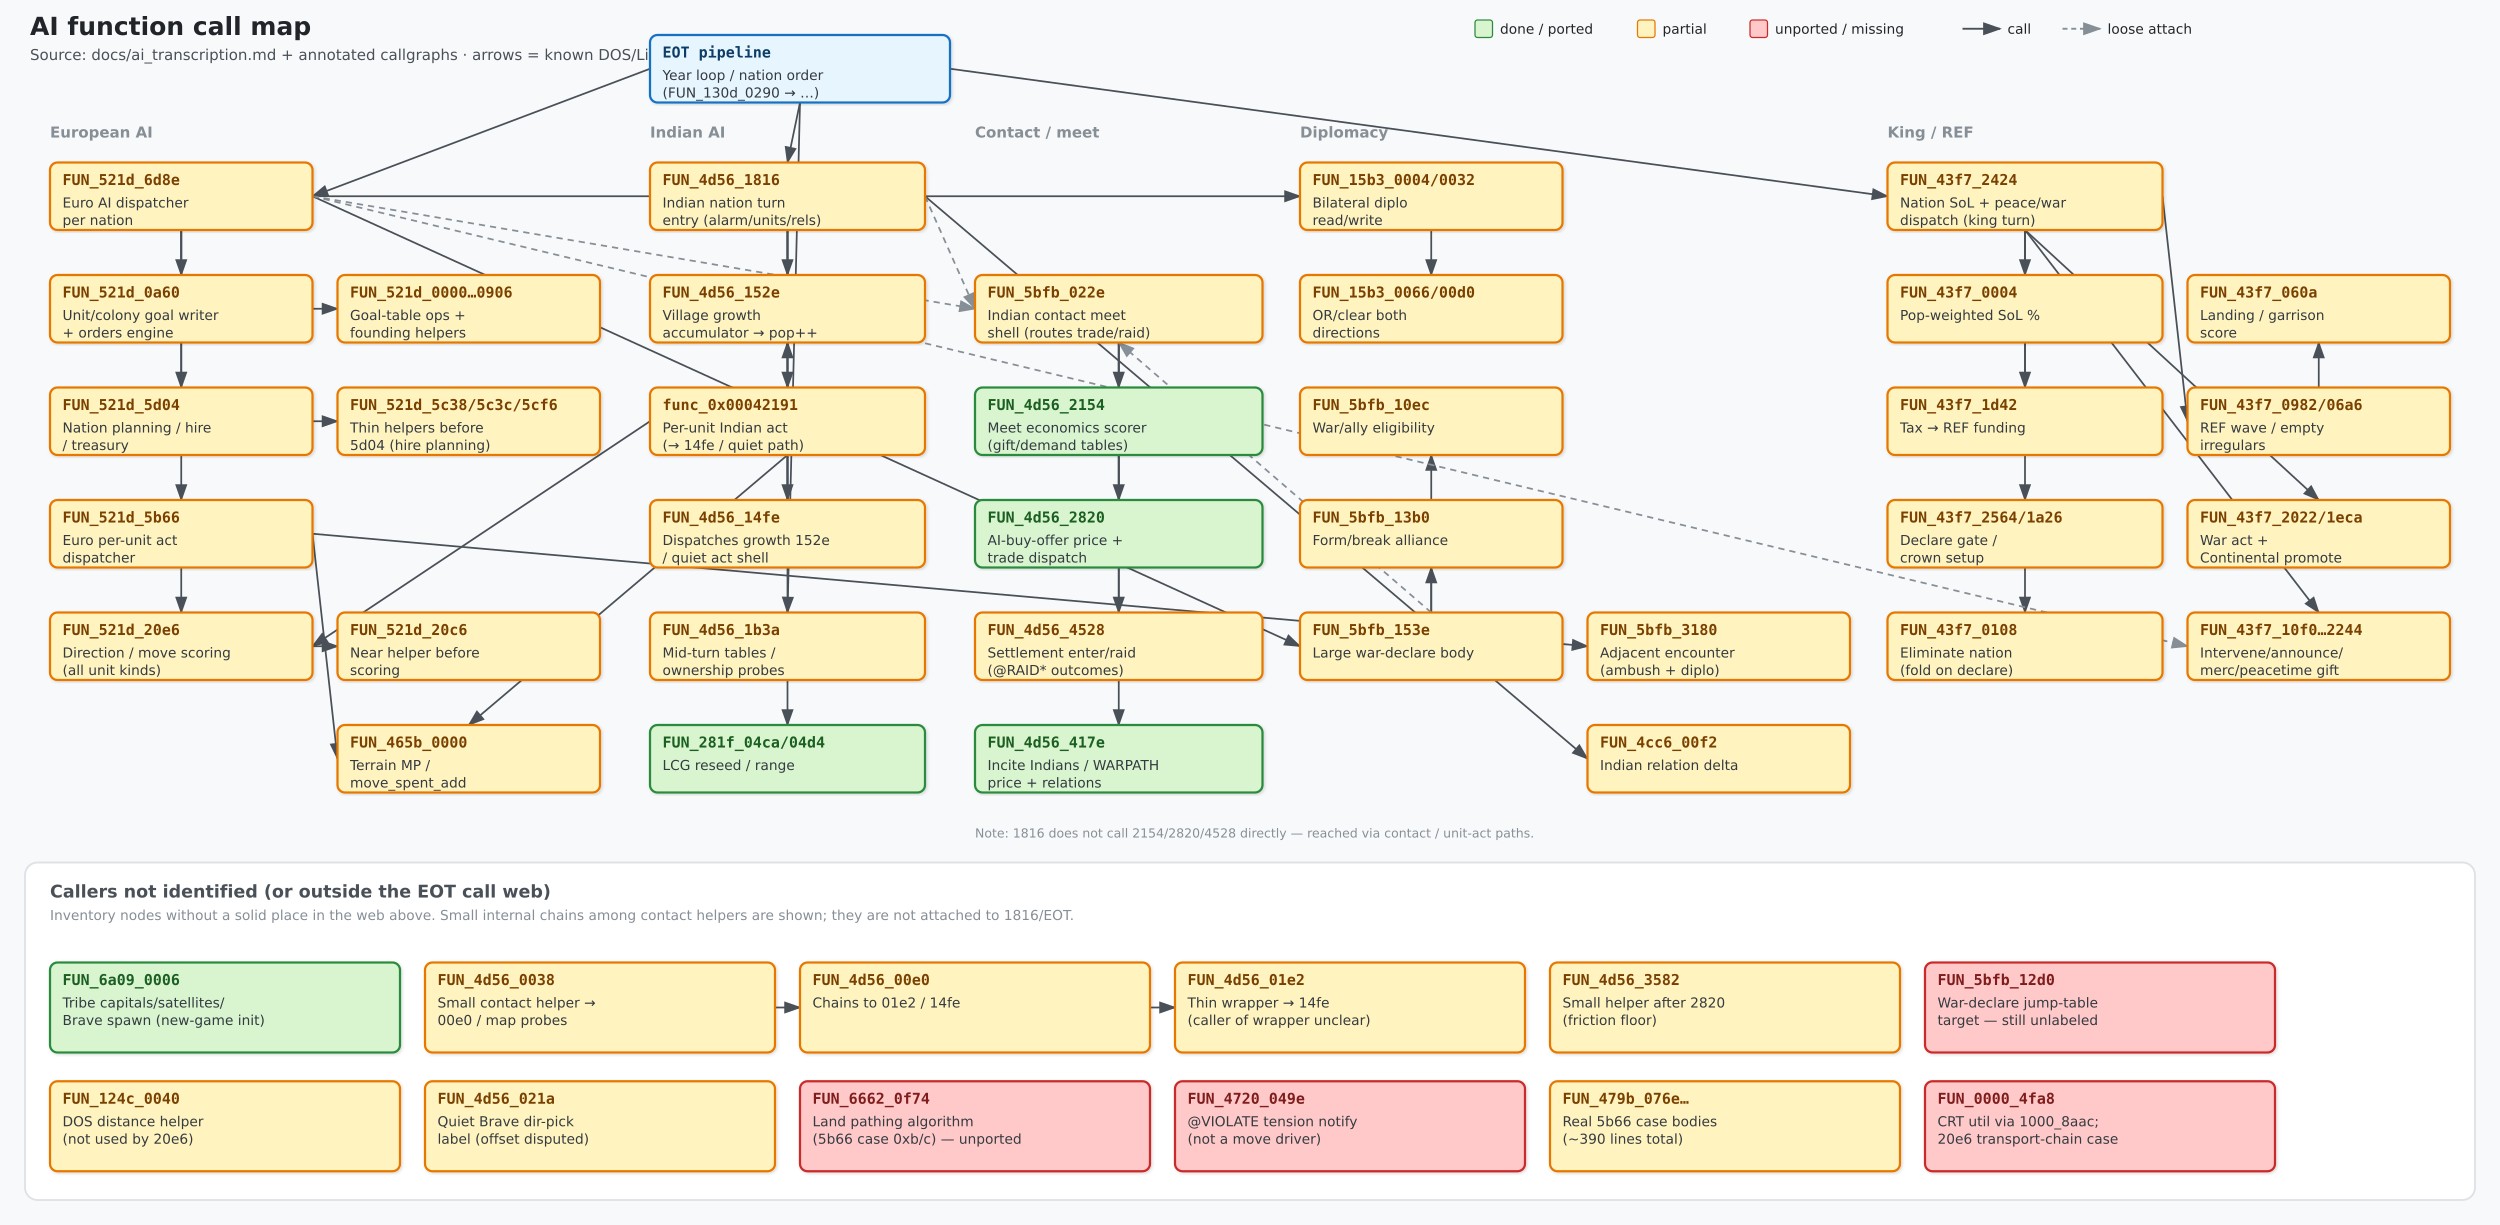
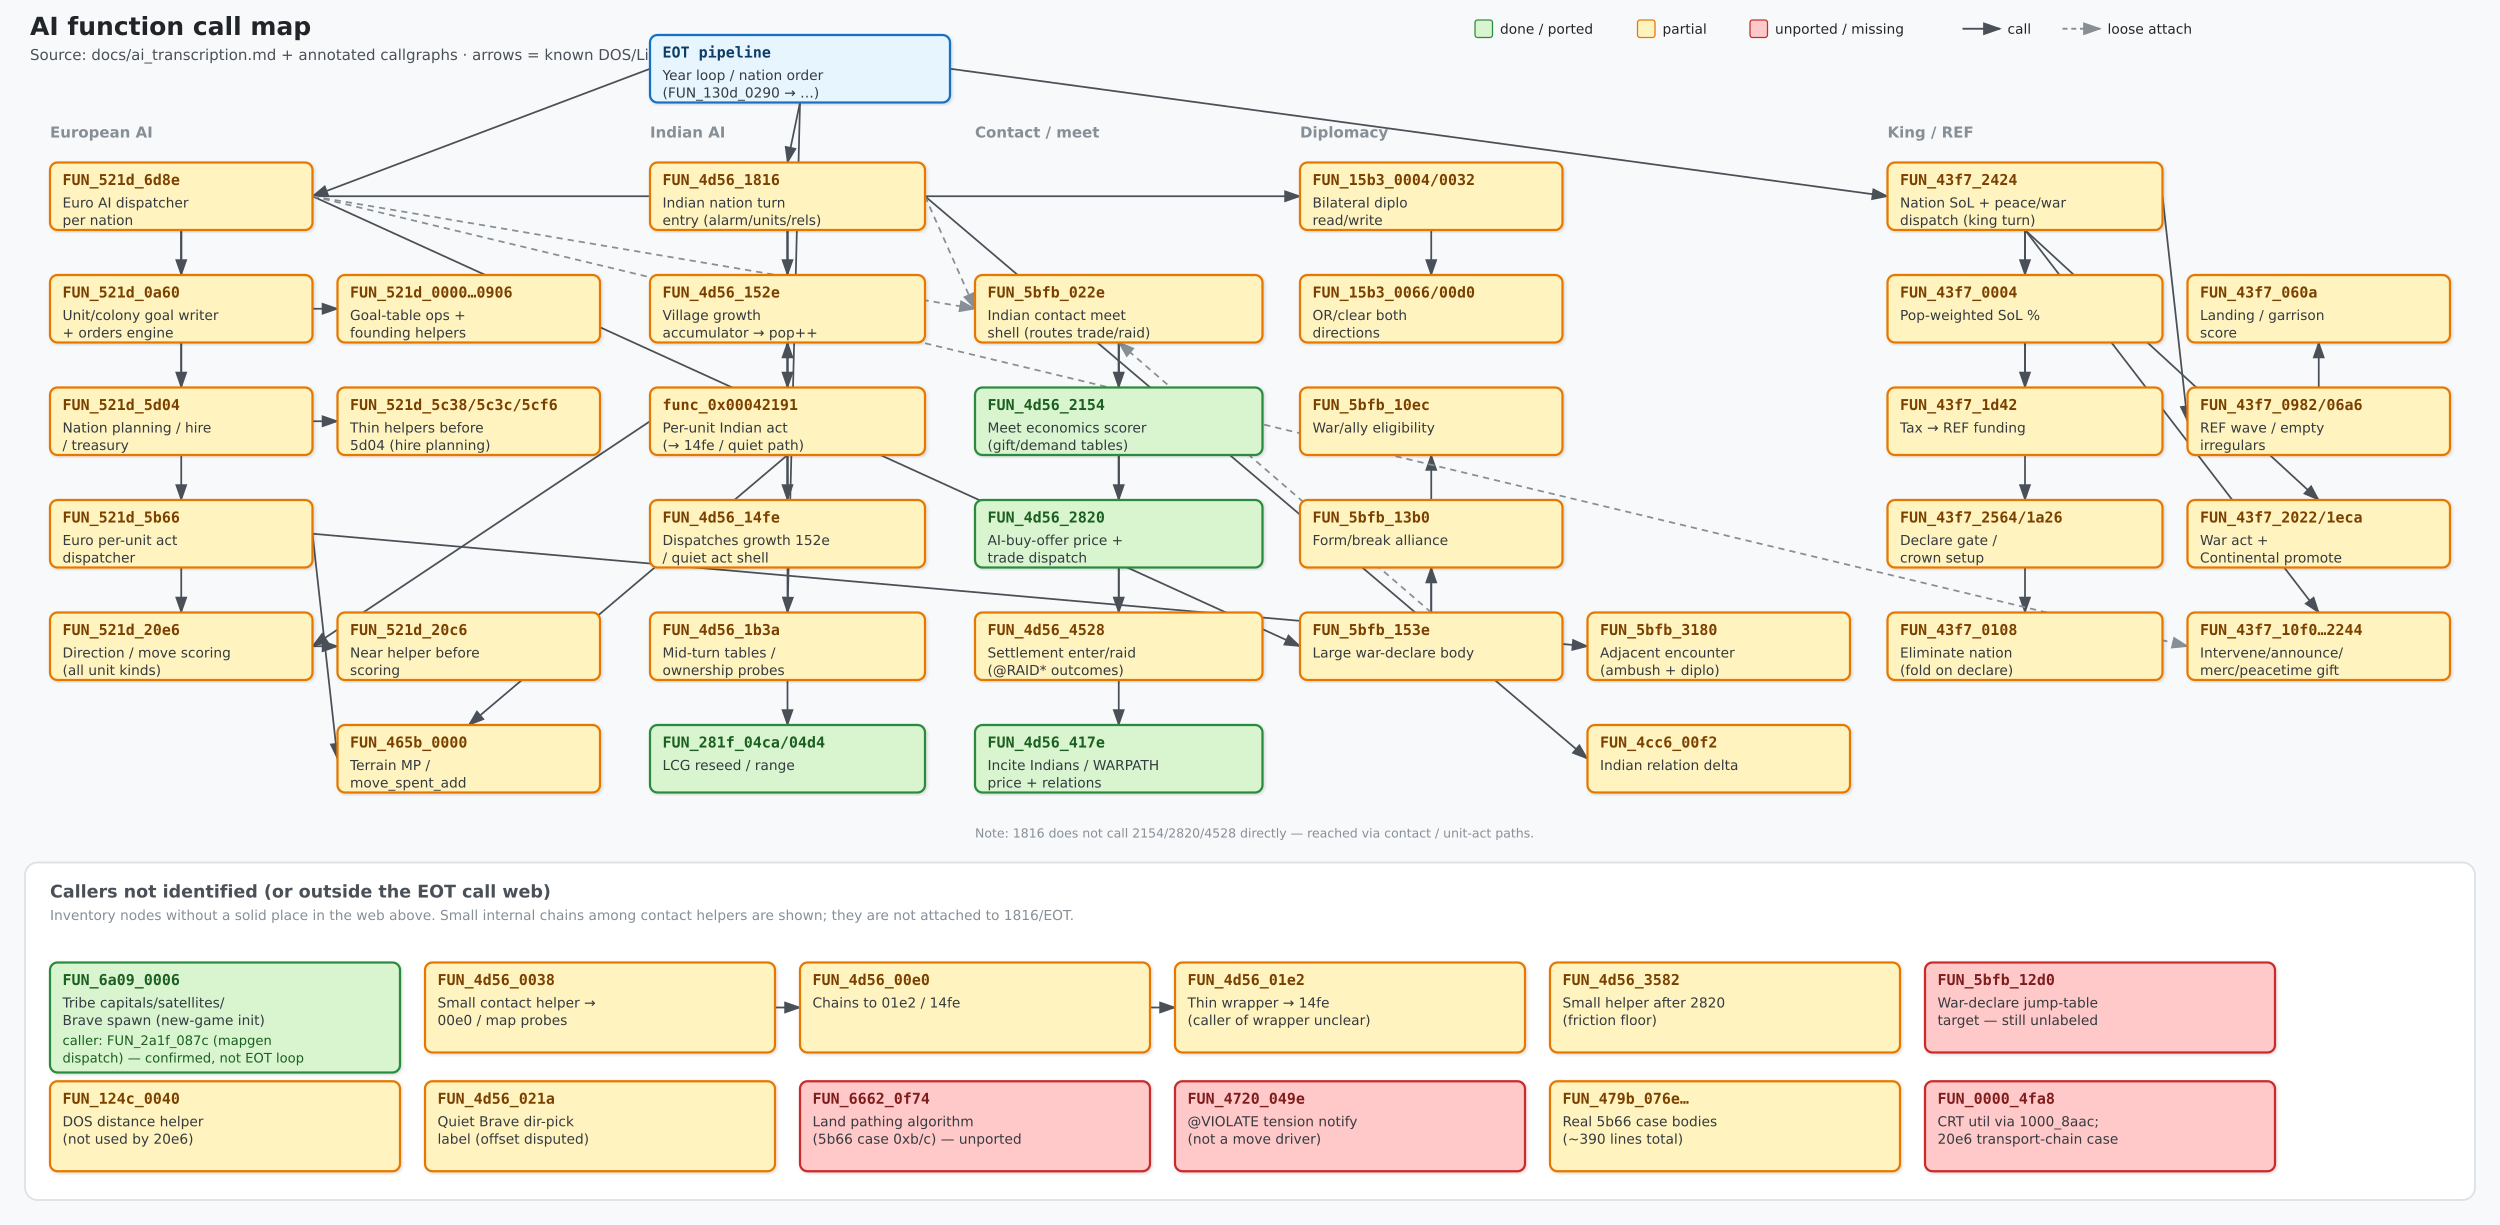
<svg xmlns="http://www.w3.org/2000/svg" width="2000" height="980" viewBox="0 0 2000 980">
  <defs>
    <marker id="arrow" markerWidth="10" markerHeight="7" refX="9" refY="3.5" orient="auto">
      <polygon points="0 0, 10 3.5, 0 7" fill="#495057" />
    </marker>
    <marker id="arrowd" markerWidth="10" markerHeight="7" refX="9" refY="3.5" orient="auto">
      <polygon points="0 0, 10 3.5, 0 7" fill="#868e96" />
    </marker>
    <filter id="shadow" x="-5%" y="-5%" width="110%" height="110%">
      <feDropShadow dx="1" dy="1" stdDeviation="1.5" flood-opacity="0.15" />
    </filter>
  </defs>
  <rect width="100%" height="100%" fill="#f8f9fa" />
  <text x="24" y="28" font-family="DejaVu Sans, Helvetica, Arial, sans-serif" font-size="20" font-weight="700" fill="#212529">AI function call map</text>
  <text x="24" y="48" font-family="DejaVu Sans, Helvetica, Arial, sans-serif" font-size="12" fill="#495057">Source: docs/ai_transcription.md + annotated callgraphs · arrows = known DOS/Linux call edges</text>
  <g font-family="DejaVu Sans, Helvetica, Arial, sans-serif" font-size="11">
    <rect x="1180" y="16" width="14" height="14" rx="2" fill="#d8f5d0" stroke="#2b8a3e" />
    <text x="1200" y="27" fill="#212529">done / ported</text>
    <rect x="1310" y="16" width="14" height="14" rx="2" fill="#fff3bf" stroke="#e67700" />
    <text x="1330" y="27" fill="#212529">partial</text>
    <rect x="1400" y="16" width="14" height="14" rx="2" fill="#ffc9c9" stroke="#c92a2a" />
    <text x="1420" y="27" fill="#212529">unported / missing</text>
    <line x1="1570" y1="23" x2="1600" y2="23" stroke="#495057" stroke-width="1.5" marker-end="url(#arrow)" />
    <text x="1606" y="27" fill="#212529">call</text>
    <line x1="1650" y1="23" x2="1680" y2="23" stroke="#868e96" stroke-width="1.5" stroke-dasharray="4 3" marker-end="url(#arrowd)" />
    <text x="1686" y="27" fill="#212529">loose attach</text>
  </g>
  <text x="40" y="110" font-family="DejaVu Sans, Helvetica, Arial, sans-serif" font-size="12" font-weight="700" fill="#868e96">European AI</text>
  <text x="520" y="110" font-family="DejaVu Sans, Helvetica, Arial, sans-serif" font-size="12" font-weight="700" fill="#868e96">Indian AI</text>
  <text x="780" y="110" font-family="DejaVu Sans, Helvetica, Arial, sans-serif" font-size="12" font-weight="700" fill="#868e96">Contact / meet</text>
  <text x="1040" y="110" font-family="DejaVu Sans, Helvetica, Arial, sans-serif" font-size="12" font-weight="700" fill="#868e96">Diplomacy</text>
  <text x="1510" y="110" font-family="DejaVu Sans, Helvetica, Arial, sans-serif" font-size="12" font-weight="700" fill="#868e96">King / REF</text>
  <rect x="20" y="690" width="1960" height="270" rx="10" fill="#fff" stroke="#dee2e6" stroke-width="1.5" />
  <text x="40" y="718" font-family="DejaVu Sans, Helvetica, Arial, sans-serif" font-size="14" font-weight="700" fill="#495057">Callers not identified (or outside the EOT call web)</text>
  <text x="40" y="736" font-family="DejaVu Sans, Helvetica, Arial, sans-serif" font-size="11" fill="#868e96">Inventory nodes without a solid place in the web above. Small internal chains among contact helpers are shown; they are not attached to 1816/EOT.</text>
  <line x1="520.0" y1="55.0" x2="250.0" y2="157.0" stroke="#495057" stroke-width="1.4" marker-end="url(#arrow)" />
  <line x1="640.0" y1="82.0" x2="630.0" y2="130.0" stroke="#495057" stroke-width="1.4" marker-end="url(#arrow)" />
  <line x1="760.0" y1="55.0" x2="1510.0" y2="157.0" stroke="#495057" stroke-width="1.4" marker-end="url(#arrow)" />
  <line x1="640.0" y1="82.0" x2="630.0" y2="490.0" stroke="#495057" stroke-width="1.4" marker-end="url(#arrow)" />
  <line x1="145.0" y1="184.0" x2="145.0" y2="220.0" stroke="#495057" stroke-width="1.4" marker-end="url(#arrow)" />
  <line x1="145.0" y1="184.0" x2="145.0" y2="310.0" stroke="#495057" stroke-width="1.4" marker-end="url(#arrow)" />
  <line x1="145.0" y1="184.0" x2="145.0" y2="400.0" stroke="#495057" stroke-width="1.4" marker-end="url(#arrow)" />
  <line x1="250.0" y1="157.0" x2="1040.0" y2="157.0" stroke="#495057" stroke-width="1.4" marker-end="url(#arrow)" />
  <line x1="250.0" y1="247.0" x2="270.0" y2="247.0" stroke="#495057" stroke-width="1.4" marker-end="url(#arrow)" />
  <line x1="250.0" y1="337.0" x2="270.0" y2="337.0" stroke="#495057" stroke-width="1.4" marker-end="url(#arrow)" />
  <line x1="145.0" y1="454.0" x2="145.0" y2="490.0" stroke="#495057" stroke-width="1.4" marker-end="url(#arrow)" />
  <line x1="250.0" y1="517.0" x2="270.0" y2="517.0" stroke="#495057" stroke-width="1.4" marker-end="url(#arrow)" />
  <line x1="250.0" y1="427.0" x2="270.0" y2="607.0" stroke="#495057" stroke-width="1.4" marker-end="url(#arrow)" />
  <line x1="250.0" y1="427.0" x2="1270.0" y2="517.0" stroke="#495057" stroke-width="1.4" marker-end="url(#arrow)" />
  <line x1="630.0" y1="184.0" x2="630.0" y2="220.0" stroke="#495057" stroke-width="1.4" marker-end="url(#arrow)" />
  <line x1="630.0" y1="184.0" x2="630.0" y2="310.0" stroke="#495057" stroke-width="1.4" marker-end="url(#arrow)" />
  <line x1="630.0" y1="184.0" x2="630.0" y2="580.0" stroke="#495057" stroke-width="1.4" marker-end="url(#arrow)" />
  <line x1="740.0" y1="157.0" x2="1270.0" y2="607.0" stroke="#495057" stroke-width="1.4" marker-end="url(#arrow)" />
  <line x1="630.0" y1="364.0" x2="630.0" y2="400.0" stroke="#495057" stroke-width="1.4" marker-end="url(#arrow)" />
  <line x1="520.0" y1="337.0" x2="250.0" y2="517.0" stroke="#495057" stroke-width="1.4" marker-end="url(#arrow)" />
  <line x1="630.0" y1="364.0" x2="375.0" y2="580.0" stroke="#495057" stroke-width="1.4" marker-end="url(#arrow)" />
  <line x1="630.0" y1="400.0" x2="630.0" y2="274.0" stroke="#495057" stroke-width="1.4" marker-end="url(#arrow)" />
  <line x1="895.0" y1="274.0" x2="895.0" y2="310.0" stroke="#495057" stroke-width="1.4" marker-end="url(#arrow)" />
  <line x1="895.0" y1="274.0" x2="895.0" y2="400.0" stroke="#495057" stroke-width="1.4" marker-end="url(#arrow)" />
  <line x1="895.0" y1="274.0" x2="895.0" y2="490.0" stroke="#495057" stroke-width="1.4" marker-end="url(#arrow)" />
  <line x1="895.0" y1="364.0" x2="895.0" y2="580.0" stroke="#495057" stroke-width="1.4" marker-end="url(#arrow)" />
  <line x1="250.0" y1="157.0" x2="780.0" y2="247.0" stroke="#868e96" stroke-width="1.4" stroke-dasharray="5 4" marker-end="url(#arrowd)" />
  <line x1="740.0" y1="157.0" x2="780.0" y2="247.0" stroke="#868e96" stroke-width="1.4" stroke-dasharray="5 4" marker-end="url(#arrowd)" />
  <line x1="250.0" y1="157.0" x2="1040.0" y2="517.0" stroke="#495057" stroke-width="1.4" marker-end="url(#arrow)" />
  <line x1="1145.0" y1="490.0" x2="1145.0" y2="364.0" stroke="#495057" stroke-width="1.4" marker-end="url(#arrow)" />
  <line x1="1145.0" y1="490.0" x2="1145.0" y2="454.0" stroke="#495057" stroke-width="1.4" marker-end="url(#arrow)" />
  <line x1="1145.0" y1="490.0" x2="895.0" y2="274.0" stroke="#868e96" stroke-width="1.4" stroke-dasharray="5 4" marker-end="url(#arrowd)" />
  <line x1="1145.0" y1="184.0" x2="1145.0" y2="220.0" stroke="#495057" stroke-width="1.4" marker-end="url(#arrow)" />
  <line x1="1620.0" y1="184.0" x2="1620.0" y2="220.0" stroke="#495057" stroke-width="1.4" marker-end="url(#arrow)" />
  <line x1="1620.0" y1="184.0" x2="1620.0" y2="310.0" stroke="#495057" stroke-width="1.4" marker-end="url(#arrow)" />
  <line x1="1620.0" y1="184.0" x2="1620.0" y2="400.0" stroke="#495057" stroke-width="1.4" marker-end="url(#arrow)" />
  <line x1="1620.0" y1="184.0" x2="1855.0" y2="400.0" stroke="#495057" stroke-width="1.4" marker-end="url(#arrow)" />
  <line x1="1620.0" y1="454.0" x2="1620.0" y2="490.0" stroke="#495057" stroke-width="1.4" marker-end="url(#arrow)" />
  <line x1="1730.0" y1="157.0" x2="1750.0" y2="337.0" stroke="#495057" stroke-width="1.4" marker-end="url(#arrow)" />
  <line x1="1855.0" y1="310.0" x2="1855.0" y2="274.0" stroke="#495057" stroke-width="1.4" marker-end="url(#arrow)" />
  <line x1="1620.0" y1="184.0" x2="1855.0" y2="490.0" stroke="#495057" stroke-width="1.4" marker-end="url(#arrow)" />
  <line x1="250.0" y1="157.0" x2="1750.0" y2="517.0" stroke="#868e96" stroke-width="1.4" stroke-dasharray="5 4" marker-end="url(#arrowd)" />
  <line x1="620.0" y1="806.0" x2="640.0" y2="806.0" stroke="#495057" stroke-width="1.4" marker-end="url(#arrow)" />
  <line x1="920.0" y1="806.0" x2="940.0" y2="806.0" stroke="#495057" stroke-width="1.4" marker-end="url(#arrow)" />
  <g filter="url(#shadow)">
    <rect x="520" y="28" width="240" height="54" rx="6" fill="#e7f5ff" stroke="#1971c2" stroke-width="1.8" />
    <text x="530" y="46" font-family="DejaVu Sans Mono, Consolas, monospace" font-size="12" font-weight="700" fill="#0b3d66">EOT pipeline</text>
    <text x="530" y="64" font-family="DejaVu Sans, Helvetica, Arial, sans-serif" font-size="11" fill="#343a40">Year loop / nation order</text>
    <text x="530" y="78" font-family="DejaVu Sans, Helvetica, Arial, sans-serif" font-size="11" fill="#343a40">(FUN_130d_0290 → …)</text>
  </g>
  <g filter="url(#shadow)">
    <rect x="40" y="130" width="210" height="54" rx="6" fill="#fff3bf" stroke="#e67700" stroke-width="1.8" />
    <text x="50" y="148" font-family="DejaVu Sans Mono, Consolas, monospace" font-size="12" font-weight="700" fill="#7a4100">FUN_521d_6d8e</text>
    <text x="50" y="166" font-family="DejaVu Sans, Helvetica, Arial, sans-serif" font-size="11" fill="#343a40">Euro AI dispatcher</text>
    <text x="50" y="180" font-family="DejaVu Sans, Helvetica, Arial, sans-serif" font-size="11" fill="#343a40">per nation</text>
  </g>
  <g filter="url(#shadow)">
    <rect x="40" y="220" width="210" height="54" rx="6" fill="#fff3bf" stroke="#e67700" stroke-width="1.8" />
    <text x="50" y="238" font-family="DejaVu Sans Mono, Consolas, monospace" font-size="12" font-weight="700" fill="#7a4100">FUN_521d_0a60</text>
    <text x="50" y="256" font-family="DejaVu Sans, Helvetica, Arial, sans-serif" font-size="11" fill="#343a40">Unit/colony goal writer</text>
    <text x="50" y="270" font-family="DejaVu Sans, Helvetica, Arial, sans-serif" font-size="11" fill="#343a40">+ orders engine</text>
  </g>
  <g filter="url(#shadow)">
    <rect x="40" y="310" width="210" height="54" rx="6" fill="#fff3bf" stroke="#e67700" stroke-width="1.8" />
    <text x="50" y="328" font-family="DejaVu Sans Mono, Consolas, monospace" font-size="12" font-weight="700" fill="#7a4100">FUN_521d_5d04</text>
    <text x="50" y="346" font-family="DejaVu Sans, Helvetica, Arial, sans-serif" font-size="11" fill="#343a40">Nation planning / hire</text>
    <text x="50" y="360" font-family="DejaVu Sans, Helvetica, Arial, sans-serif" font-size="11" fill="#343a40">/ treasury</text>
  </g>
  <g filter="url(#shadow)">
    <rect x="40" y="400" width="210" height="54" rx="6" fill="#fff3bf" stroke="#e67700" stroke-width="1.8" />
    <text x="50" y="418" font-family="DejaVu Sans Mono, Consolas, monospace" font-size="12" font-weight="700" fill="#7a4100">FUN_521d_5b66</text>
    <text x="50" y="436" font-family="DejaVu Sans, Helvetica, Arial, sans-serif" font-size="11" fill="#343a40">Euro per-unit act</text>
    <text x="50" y="450" font-family="DejaVu Sans, Helvetica, Arial, sans-serif" font-size="11" fill="#343a40">dispatcher</text>
  </g>
  <g filter="url(#shadow)">
    <rect x="40" y="490" width="210" height="54" rx="6" fill="#fff3bf" stroke="#e67700" stroke-width="1.8" />
    <text x="50" y="508" font-family="DejaVu Sans Mono, Consolas, monospace" font-size="12" font-weight="700" fill="#7a4100">FUN_521d_20e6</text>
    <text x="50" y="526" font-family="DejaVu Sans, Helvetica, Arial, sans-serif" font-size="11" fill="#343a40">Direction / move scoring</text>
    <text x="50" y="540" font-family="DejaVu Sans, Helvetica, Arial, sans-serif" font-size="11" fill="#343a40">(all unit kinds)</text>
  </g>
  <g filter="url(#shadow)">
    <rect x="270" y="220" width="210" height="54" rx="6" fill="#fff3bf" stroke="#e67700" stroke-width="1.8" />
    <text x="280" y="238" font-family="DejaVu Sans Mono, Consolas, monospace" font-size="12" font-weight="700" fill="#7a4100">FUN_521d_0000…0906</text>
    <text x="280" y="256" font-family="DejaVu Sans, Helvetica, Arial, sans-serif" font-size="11" fill="#343a40">Goal-table ops +</text>
    <text x="280" y="270" font-family="DejaVu Sans, Helvetica, Arial, sans-serif" font-size="11" fill="#343a40">founding helpers</text>
  </g>
  <g filter="url(#shadow)">
    <rect x="270" y="310" width="210" height="54" rx="6" fill="#fff3bf" stroke="#e67700" stroke-width="1.8" />
    <text x="280" y="328" font-family="DejaVu Sans Mono, Consolas, monospace" font-size="12" font-weight="700" fill="#7a4100">FUN_521d_5c38/5c3c/5cf6</text>
    <text x="280" y="346" font-family="DejaVu Sans, Helvetica, Arial, sans-serif" font-size="11" fill="#343a40">Thin helpers before</text>
    <text x="280" y="360" font-family="DejaVu Sans, Helvetica, Arial, sans-serif" font-size="11" fill="#343a40">5d04 (hire planning)</text>
  </g>
  <g filter="url(#shadow)">
    <rect x="270" y="490" width="210" height="54" rx="6" fill="#fff3bf" stroke="#e67700" stroke-width="1.8" />
    <text x="280" y="508" font-family="DejaVu Sans Mono, Consolas, monospace" font-size="12" font-weight="700" fill="#7a4100">FUN_521d_20c6</text>
    <text x="280" y="526" font-family="DejaVu Sans, Helvetica, Arial, sans-serif" font-size="11" fill="#343a40">Near helper before</text>
    <text x="280" y="540" font-family="DejaVu Sans, Helvetica, Arial, sans-serif" font-size="11" fill="#343a40">scoring</text>
  </g>
  <g filter="url(#shadow)">
    <rect x="270" y="580" width="210" height="54" rx="6" fill="#fff3bf" stroke="#e67700" stroke-width="1.8" />
    <text x="280" y="598" font-family="DejaVu Sans Mono, Consolas, monospace" font-size="12" font-weight="700" fill="#7a4100">FUN_465b_0000</text>
    <text x="280" y="616" font-family="DejaVu Sans, Helvetica, Arial, sans-serif" font-size="11" fill="#343a40">Terrain MP /</text>
    <text x="280" y="630" font-family="DejaVu Sans, Helvetica, Arial, sans-serif" font-size="11" fill="#343a40">move_spent_add</text>
  </g>
  <g filter="url(#shadow)">
    <rect x="520" y="130" width="220" height="54" rx="6" fill="#fff3bf" stroke="#e67700" stroke-width="1.8" />
    <text x="530" y="148" font-family="DejaVu Sans Mono, Consolas, monospace" font-size="12" font-weight="700" fill="#7a4100">FUN_4d56_1816</text>
    <text x="530" y="166" font-family="DejaVu Sans, Helvetica, Arial, sans-serif" font-size="11" fill="#343a40">Indian nation turn</text>
    <text x="530" y="180" font-family="DejaVu Sans, Helvetica, Arial, sans-serif" font-size="11" fill="#343a40">entry (alarm/units/rels)</text>
  </g>
  <g filter="url(#shadow)">
    <rect x="520" y="220" width="220" height="54" rx="6" fill="#fff3bf" stroke="#e67700" stroke-width="1.8" />
    <text x="530" y="238" font-family="DejaVu Sans Mono, Consolas, monospace" font-size="12" font-weight="700" fill="#7a4100">FUN_4d56_152e</text>
    <text x="530" y="256" font-family="DejaVu Sans, Helvetica, Arial, sans-serif" font-size="11" fill="#343a40">Village growth</text>
    <text x="530" y="270" font-family="DejaVu Sans, Helvetica, Arial, sans-serif" font-size="11" fill="#343a40">accumulator → pop++</text>
  </g>
  <g filter="url(#shadow)">
    <rect x="520" y="310" width="220" height="54" rx="6" fill="#fff3bf" stroke="#e67700" stroke-width="1.8" />
    <text x="530" y="328" font-family="DejaVu Sans Mono, Consolas, monospace" font-size="12" font-weight="700" fill="#7a4100">func_0x00042191</text>
    <text x="530" y="346" font-family="DejaVu Sans, Helvetica, Arial, sans-serif" font-size="11" fill="#343a40">Per-unit Indian act</text>
    <text x="530" y="360" font-family="DejaVu Sans, Helvetica, Arial, sans-serif" font-size="11" fill="#343a40">(→ 14fe / quiet path)</text>
  </g>
  <g filter="url(#shadow)">
    <rect x="520" y="400" width="220" height="54" rx="6" fill="#fff3bf" stroke="#e67700" stroke-width="1.8" />
    <text x="530" y="418" font-family="DejaVu Sans Mono, Consolas, monospace" font-size="12" font-weight="700" fill="#7a4100">FUN_4d56_14fe</text>
    <text x="530" y="436" font-family="DejaVu Sans, Helvetica, Arial, sans-serif" font-size="11" fill="#343a40">Dispatches growth 152e</text>
    <text x="530" y="450" font-family="DejaVu Sans, Helvetica, Arial, sans-serif" font-size="11" fill="#343a40">/ quiet act shell</text>
  </g>
  <g filter="url(#shadow)">
    <rect x="520" y="490" width="220" height="54" rx="6" fill="#fff3bf" stroke="#e67700" stroke-width="1.8" />
    <text x="530" y="508" font-family="DejaVu Sans Mono, Consolas, monospace" font-size="12" font-weight="700" fill="#7a4100">FUN_4d56_1b3a</text>
    <text x="530" y="526" font-family="DejaVu Sans, Helvetica, Arial, sans-serif" font-size="11" fill="#343a40">Mid-turn tables /</text>
    <text x="530" y="540" font-family="DejaVu Sans, Helvetica, Arial, sans-serif" font-size="11" fill="#343a40">ownership probes</text>
  </g>
  <g filter="url(#shadow)">
    <rect x="520" y="580" width="220" height="54" rx="6" fill="#d8f5d0" stroke="#2b8a3e" stroke-width="1.8" />
    <text x="530" y="598" font-family="DejaVu Sans Mono, Consolas, monospace" font-size="12" font-weight="700" fill="#1b5e20">FUN_281f_04ca/04d4</text>
    <text x="530" y="616" font-family="DejaVu Sans, Helvetica, Arial, sans-serif" font-size="11" fill="#343a40">LCG reseed / range</text>
  </g>
  <g filter="url(#shadow)">
    <rect x="780" y="220" width="230" height="54" rx="6" fill="#fff3bf" stroke="#e67700" stroke-width="1.8" />
    <text x="790" y="238" font-family="DejaVu Sans Mono, Consolas, monospace" font-size="12" font-weight="700" fill="#7a4100">FUN_5bfb_022e</text>
    <text x="790" y="256" font-family="DejaVu Sans, Helvetica, Arial, sans-serif" font-size="11" fill="#343a40">Indian contact meet</text>
    <text x="790" y="270" font-family="DejaVu Sans, Helvetica, Arial, sans-serif" font-size="11" fill="#343a40">shell (routes trade/raid)</text>
  </g>
  <g filter="url(#shadow)">
    <rect x="780" y="310" width="230" height="54" rx="6" fill="#d8f5d0" stroke="#2b8a3e" stroke-width="1.8" />
    <text x="790" y="328" font-family="DejaVu Sans Mono, Consolas, monospace" font-size="12" font-weight="700" fill="#1b5e20">FUN_4d56_2154</text>
    <text x="790" y="346" font-family="DejaVu Sans, Helvetica, Arial, sans-serif" font-size="11" fill="#343a40">Meet economics scorer</text>
    <text x="790" y="360" font-family="DejaVu Sans, Helvetica, Arial, sans-serif" font-size="11" fill="#343a40">(gift/demand tables)</text>
  </g>
  <g filter="url(#shadow)">
    <rect x="780" y="400" width="230" height="54" rx="6" fill="#d8f5d0" stroke="#2b8a3e" stroke-width="1.8" />
    <text x="790" y="418" font-family="DejaVu Sans Mono, Consolas, monospace" font-size="12" font-weight="700" fill="#1b5e20">FUN_4d56_2820</text>
    <text x="790" y="436" font-family="DejaVu Sans, Helvetica, Arial, sans-serif" font-size="11" fill="#343a40">AI-buy-offer price +</text>
    <text x="790" y="450" font-family="DejaVu Sans, Helvetica, Arial, sans-serif" font-size="11" fill="#343a40">trade dispatch</text>
  </g>
  <g filter="url(#shadow)">
    <rect x="780" y="490" width="230" height="54" rx="6" fill="#fff3bf" stroke="#e67700" stroke-width="1.8" />
    <text x="790" y="508" font-family="DejaVu Sans Mono, Consolas, monospace" font-size="12" font-weight="700" fill="#7a4100">FUN_4d56_4528</text>
    <text x="790" y="526" font-family="DejaVu Sans, Helvetica, Arial, sans-serif" font-size="11" fill="#343a40">Settlement enter/raid</text>
    <text x="790" y="540" font-family="DejaVu Sans, Helvetica, Arial, sans-serif" font-size="11" fill="#343a40">(@RAID* outcomes)</text>
  </g>
  <g filter="url(#shadow)">
    <rect x="780" y="580" width="230" height="54" rx="6" fill="#d8f5d0" stroke="#2b8a3e" stroke-width="1.8" />
    <text x="790" y="598" font-family="DejaVu Sans Mono, Consolas, monospace" font-size="12" font-weight="700" fill="#1b5e20">FUN_4d56_417e</text>
    <text x="790" y="616" font-family="DejaVu Sans, Helvetica, Arial, sans-serif" font-size="11" fill="#343a40">Incite Indians / WARPATH</text>
    <text x="790" y="630" font-family="DejaVu Sans, Helvetica, Arial, sans-serif" font-size="11" fill="#343a40">price + relations</text>
  </g>
  <g filter="url(#shadow)">
    <rect x="1040" y="130" width="210" height="54" rx="6" fill="#fff3bf" stroke="#e67700" stroke-width="1.8" />
    <text x="1050" y="148" font-family="DejaVu Sans Mono, Consolas, monospace" font-size="12" font-weight="700" fill="#7a4100">FUN_15b3_0004/0032</text>
    <text x="1050" y="166" font-family="DejaVu Sans, Helvetica, Arial, sans-serif" font-size="11" fill="#343a40">Bilateral diplo</text>
    <text x="1050" y="180" font-family="DejaVu Sans, Helvetica, Arial, sans-serif" font-size="11" fill="#343a40">read/write</text>
  </g>
  <g filter="url(#shadow)">
    <rect x="1040" y="220" width="210" height="54" rx="6" fill="#fff3bf" stroke="#e67700" stroke-width="1.8" />
    <text x="1050" y="238" font-family="DejaVu Sans Mono, Consolas, monospace" font-size="12" font-weight="700" fill="#7a4100">FUN_15b3_0066/00d0</text>
    <text x="1050" y="256" font-family="DejaVu Sans, Helvetica, Arial, sans-serif" font-size="11" fill="#343a40">OR/clear both</text>
    <text x="1050" y="270" font-family="DejaVu Sans, Helvetica, Arial, sans-serif" font-size="11" fill="#343a40">directions</text>
  </g>
  <g filter="url(#shadow)">
    <rect x="1040" y="310" width="210" height="54" rx="6" fill="#fff3bf" stroke="#e67700" stroke-width="1.8" />
    <text x="1050" y="328" font-family="DejaVu Sans Mono, Consolas, monospace" font-size="12" font-weight="700" fill="#7a4100">FUN_5bfb_10ec</text>
    <text x="1050" y="346" font-family="DejaVu Sans, Helvetica, Arial, sans-serif" font-size="11" fill="#343a40">War/ally eligibility</text>
  </g>
  <g filter="url(#shadow)">
    <rect x="1040" y="400" width="210" height="54" rx="6" fill="#fff3bf" stroke="#e67700" stroke-width="1.8" />
    <text x="1050" y="418" font-family="DejaVu Sans Mono, Consolas, monospace" font-size="12" font-weight="700" fill="#7a4100">FUN_5bfb_13b0</text>
    <text x="1050" y="436" font-family="DejaVu Sans, Helvetica, Arial, sans-serif" font-size="11" fill="#343a40">Form/break alliance</text>
  </g>
  <g filter="url(#shadow)">
    <rect x="1040" y="490" width="210" height="54" rx="6" fill="#fff3bf" stroke="#e67700" stroke-width="1.8" />
    <text x="1050" y="508" font-family="DejaVu Sans Mono, Consolas, monospace" font-size="12" font-weight="700" fill="#7a4100">FUN_5bfb_153e</text>
    <text x="1050" y="526" font-family="DejaVu Sans, Helvetica, Arial, sans-serif" font-size="11" fill="#343a40">Large war-declare body</text>
  </g>
  <g filter="url(#shadow)">
    <rect x="1270" y="490" width="210" height="54" rx="6" fill="#fff3bf" stroke="#e67700" stroke-width="1.8" />
    <text x="1280" y="508" font-family="DejaVu Sans Mono, Consolas, monospace" font-size="12" font-weight="700" fill="#7a4100">FUN_5bfb_3180</text>
    <text x="1280" y="526" font-family="DejaVu Sans, Helvetica, Arial, sans-serif" font-size="11" fill="#343a40">Adjacent encounter</text>
    <text x="1280" y="540" font-family="DejaVu Sans, Helvetica, Arial, sans-serif" font-size="11" fill="#343a40">(ambush + diplo)</text>
  </g>
  <g filter="url(#shadow)">
    <rect x="1270" y="580" width="210" height="54" rx="6" fill="#fff3bf" stroke="#e67700" stroke-width="1.8" />
    <text x="1280" y="598" font-family="DejaVu Sans Mono, Consolas, monospace" font-size="12" font-weight="700" fill="#7a4100">FUN_4cc6_00f2</text>
    <text x="1280" y="616" font-family="DejaVu Sans, Helvetica, Arial, sans-serif" font-size="11" fill="#343a40">Indian relation delta</text>
  </g>
  <g filter="url(#shadow)">
    <rect x="1510" y="130" width="220" height="54" rx="6" fill="#fff3bf" stroke="#e67700" stroke-width="1.8" />
    <text x="1520" y="148" font-family="DejaVu Sans Mono, Consolas, monospace" font-size="12" font-weight="700" fill="#7a4100">FUN_43f7_2424</text>
    <text x="1520" y="166" font-family="DejaVu Sans, Helvetica, Arial, sans-serif" font-size="11" fill="#343a40">Nation SoL + peace/war</text>
    <text x="1520" y="180" font-family="DejaVu Sans, Helvetica, Arial, sans-serif" font-size="11" fill="#343a40">dispatch (king turn)</text>
  </g>
  <g filter="url(#shadow)">
    <rect x="1510" y="220" width="220" height="54" rx="6" fill="#fff3bf" stroke="#e67700" stroke-width="1.8" />
    <text x="1520" y="238" font-family="DejaVu Sans Mono, Consolas, monospace" font-size="12" font-weight="700" fill="#7a4100">FUN_43f7_0004</text>
    <text x="1520" y="256" font-family="DejaVu Sans, Helvetica, Arial, sans-serif" font-size="11" fill="#343a40">Pop-weighted SoL %</text>
  </g>
  <g filter="url(#shadow)">
    <rect x="1510" y="310" width="220" height="54" rx="6" fill="#fff3bf" stroke="#e67700" stroke-width="1.8" />
    <text x="1520" y="328" font-family="DejaVu Sans Mono, Consolas, monospace" font-size="12" font-weight="700" fill="#7a4100">FUN_43f7_1d42</text>
    <text x="1520" y="346" font-family="DejaVu Sans, Helvetica, Arial, sans-serif" font-size="11" fill="#343a40">Tax → REF funding</text>
  </g>
  <g filter="url(#shadow)">
    <rect x="1510" y="400" width="220" height="54" rx="6" fill="#fff3bf" stroke="#e67700" stroke-width="1.8" />
    <text x="1520" y="418" font-family="DejaVu Sans Mono, Consolas, monospace" font-size="12" font-weight="700" fill="#7a4100">FUN_43f7_2564/1a26</text>
    <text x="1520" y="436" font-family="DejaVu Sans, Helvetica, Arial, sans-serif" font-size="11" fill="#343a40">Declare gate /</text>
    <text x="1520" y="450" font-family="DejaVu Sans, Helvetica, Arial, sans-serif" font-size="11" fill="#343a40">crown setup</text>
  </g>
  <g filter="url(#shadow)">
    <rect x="1510" y="490" width="220" height="54" rx="6" fill="#fff3bf" stroke="#e67700" stroke-width="1.8" />
    <text x="1520" y="508" font-family="DejaVu Sans Mono, Consolas, monospace" font-size="12" font-weight="700" fill="#7a4100">FUN_43f7_0108</text>
    <text x="1520" y="526" font-family="DejaVu Sans, Helvetica, Arial, sans-serif" font-size="11" fill="#343a40">Eliminate nation</text>
    <text x="1520" y="540" font-family="DejaVu Sans, Helvetica, Arial, sans-serif" font-size="11" fill="#343a40">(fold on declare)</text>
  </g>
  <g filter="url(#shadow)">
    <rect x="1750" y="220" width="210" height="54" rx="6" fill="#fff3bf" stroke="#e67700" stroke-width="1.8" />
    <text x="1760" y="238" font-family="DejaVu Sans Mono, Consolas, monospace" font-size="12" font-weight="700" fill="#7a4100">FUN_43f7_060a</text>
    <text x="1760" y="256" font-family="DejaVu Sans, Helvetica, Arial, sans-serif" font-size="11" fill="#343a40">Landing / garrison</text>
    <text x="1760" y="270" font-family="DejaVu Sans, Helvetica, Arial, sans-serif" font-size="11" fill="#343a40">score</text>
  </g>
  <g filter="url(#shadow)">
    <rect x="1750" y="310" width="210" height="54" rx="6" fill="#fff3bf" stroke="#e67700" stroke-width="1.8" />
    <text x="1760" y="328" font-family="DejaVu Sans Mono, Consolas, monospace" font-size="12" font-weight="700" fill="#7a4100">FUN_43f7_0982/06a6</text>
    <text x="1760" y="346" font-family="DejaVu Sans, Helvetica, Arial, sans-serif" font-size="11" fill="#343a40">REF wave / empty</text>
    <text x="1760" y="360" font-family="DejaVu Sans, Helvetica, Arial, sans-serif" font-size="11" fill="#343a40">irregulars</text>
  </g>
  <g filter="url(#shadow)">
    <rect x="1750" y="400" width="210" height="54" rx="6" fill="#fff3bf" stroke="#e67700" stroke-width="1.8" />
    <text x="1760" y="418" font-family="DejaVu Sans Mono, Consolas, monospace" font-size="12" font-weight="700" fill="#7a4100">FUN_43f7_2022/1eca</text>
    <text x="1760" y="436" font-family="DejaVu Sans, Helvetica, Arial, sans-serif" font-size="11" fill="#343a40">War act +</text>
    <text x="1760" y="450" font-family="DejaVu Sans, Helvetica, Arial, sans-serif" font-size="11" fill="#343a40">Continental promote</text>
  </g>
  <g filter="url(#shadow)">
    <rect x="1750" y="490" width="210" height="54" rx="6" fill="#fff3bf" stroke="#e67700" stroke-width="1.8" />
    <text x="1760" y="508" font-family="DejaVu Sans Mono, Consolas, monospace" font-size="12" font-weight="700" fill="#7a4100">FUN_43f7_10f0…2244</text>
    <text x="1760" y="526" font-family="DejaVu Sans, Helvetica, Arial, sans-serif" font-size="11" fill="#343a40">Intervene/announce/</text>
    <text x="1760" y="540" font-family="DejaVu Sans, Helvetica, Arial, sans-serif" font-size="11" fill="#343a40">merc/peacetime gift</text>
  </g>
  <g filter="url(#shadow)">
-     <rect x="40" y="770" width="280" height="72" rx="6" fill="#d8f5d0" stroke="#2b8a3e" stroke-width="1.8" />
+     <rect x="40" y="770" width="280" height="88" rx="6" fill="#d8f5d0" stroke="#2b8a3e" stroke-width="1.8" />
    <text x="50" y="788" font-family="DejaVu Sans Mono, Consolas, monospace" font-size="12" font-weight="700" fill="#1b5e20">FUN_6a09_0006</text>
    <text x="50" y="806" font-family="DejaVu Sans, Helvetica, Arial, sans-serif" font-size="11" fill="#343a40">Tribe capitals/satellites/</text>
    <text x="50" y="820" font-family="DejaVu Sans, Helvetica, Arial, sans-serif" font-size="11" fill="#343a40">Brave spawn (new-game init)</text>
+     <text x="50" y="836" font-family="DejaVu Sans, Helvetica, Arial, sans-serif" font-size="10.5" fill="#1b5e20">caller: FUN_2a1f_087c (mapgen</text>
+     <text x="50" y="850" font-family="DejaVu Sans, Helvetica, Arial, sans-serif" font-size="10.5" fill="#1b5e20">dispatch) — confirmed, not EOT loop</text>
  </g>
  <g filter="url(#shadow)">
    <rect x="340" y="770" width="280" height="72" rx="6" fill="#fff3bf" stroke="#e67700" stroke-width="1.8" />
    <text x="350" y="788" font-family="DejaVu Sans Mono, Consolas, monospace" font-size="12" font-weight="700" fill="#7a4100">FUN_4d56_0038</text>
    <text x="350" y="806" font-family="DejaVu Sans, Helvetica, Arial, sans-serif" font-size="11" fill="#343a40">Small contact helper →</text>
    <text x="350" y="820" font-family="DejaVu Sans, Helvetica, Arial, sans-serif" font-size="11" fill="#343a40">00e0 / map probes</text>
  </g>
  <g filter="url(#shadow)">
    <rect x="640" y="770" width="280" height="72" rx="6" fill="#fff3bf" stroke="#e67700" stroke-width="1.8" />
    <text x="650" y="788" font-family="DejaVu Sans Mono, Consolas, monospace" font-size="12" font-weight="700" fill="#7a4100">FUN_4d56_00e0</text>
    <text x="650" y="806" font-family="DejaVu Sans, Helvetica, Arial, sans-serif" font-size="11" fill="#343a40">Chains to 01e2 / 14fe</text>
  </g>
  <g filter="url(#shadow)">
    <rect x="940" y="770" width="280" height="72" rx="6" fill="#fff3bf" stroke="#e67700" stroke-width="1.8" />
    <text x="950" y="788" font-family="DejaVu Sans Mono, Consolas, monospace" font-size="12" font-weight="700" fill="#7a4100">FUN_4d56_01e2</text>
    <text x="950" y="806" font-family="DejaVu Sans, Helvetica, Arial, sans-serif" font-size="11" fill="#343a40">Thin wrapper → 14fe</text>
    <text x="950" y="820" font-family="DejaVu Sans, Helvetica, Arial, sans-serif" font-size="11" fill="#343a40">(caller of wrapper unclear)</text>
  </g>
  <g filter="url(#shadow)">
    <rect x="1240" y="770" width="280" height="72" rx="6" fill="#fff3bf" stroke="#e67700" stroke-width="1.8" />
    <text x="1250" y="788" font-family="DejaVu Sans Mono, Consolas, monospace" font-size="12" font-weight="700" fill="#7a4100">FUN_4d56_3582</text>
    <text x="1250" y="806" font-family="DejaVu Sans, Helvetica, Arial, sans-serif" font-size="11" fill="#343a40">Small helper after 2820</text>
    <text x="1250" y="820" font-family="DejaVu Sans, Helvetica, Arial, sans-serif" font-size="11" fill="#343a40">(friction floor)</text>
  </g>
  <g filter="url(#shadow)">
    <rect x="1540" y="770" width="280" height="72" rx="6" fill="#ffc9c9" stroke="#c92a2a" stroke-width="1.8" />
    <text x="1550" y="788" font-family="DejaVu Sans Mono, Consolas, monospace" font-size="12" font-weight="700" fill="#7f1d1d">FUN_5bfb_12d0</text>
    <text x="1550" y="806" font-family="DejaVu Sans, Helvetica, Arial, sans-serif" font-size="11" fill="#343a40">War-declare jump-table</text>
    <text x="1550" y="820" font-family="DejaVu Sans, Helvetica, Arial, sans-serif" font-size="11" fill="#343a40">target — still unlabeled</text>
  </g>
  <g filter="url(#shadow)">
    <rect x="40" y="865" width="280" height="72" rx="6" fill="#fff3bf" stroke="#e67700" stroke-width="1.8" />
    <text x="50" y="883" font-family="DejaVu Sans Mono, Consolas, monospace" font-size="12" font-weight="700" fill="#7a4100">FUN_124c_0040</text>
    <text x="50" y="901" font-family="DejaVu Sans, Helvetica, Arial, sans-serif" font-size="11" fill="#343a40">DOS distance helper</text>
    <text x="50" y="915" font-family="DejaVu Sans, Helvetica, Arial, sans-serif" font-size="11" fill="#343a40">(not used by 20e6)</text>
  </g>
  <g filter="url(#shadow)">
    <rect x="340" y="865" width="280" height="72" rx="6" fill="#fff3bf" stroke="#e67700" stroke-width="1.8" />
    <text x="350" y="883" font-family="DejaVu Sans Mono, Consolas, monospace" font-size="12" font-weight="700" fill="#7a4100">FUN_4d56_021a</text>
    <text x="350" y="901" font-family="DejaVu Sans, Helvetica, Arial, sans-serif" font-size="11" fill="#343a40">Quiet Brave dir-pick</text>
    <text x="350" y="915" font-family="DejaVu Sans, Helvetica, Arial, sans-serif" font-size="11" fill="#343a40">label (offset disputed)</text>
  </g>
  <g filter="url(#shadow)">
    <rect x="640" y="865" width="280" height="72" rx="6" fill="#ffc9c9" stroke="#c92a2a" stroke-width="1.8" />
    <text x="650" y="883" font-family="DejaVu Sans Mono, Consolas, monospace" font-size="12" font-weight="700" fill="#7f1d1d">FUN_6662_0f74</text>
    <text x="650" y="901" font-family="DejaVu Sans, Helvetica, Arial, sans-serif" font-size="11" fill="#343a40">Land pathing algorithm</text>
    <text x="650" y="915" font-family="DejaVu Sans, Helvetica, Arial, sans-serif" font-size="11" fill="#343a40">(5b66 case 0xb/c) — unported</text>
  </g>
  <g filter="url(#shadow)">
    <rect x="940" y="865" width="280" height="72" rx="6" fill="#ffc9c9" stroke="#c92a2a" stroke-width="1.8" />
    <text x="950" y="883" font-family="DejaVu Sans Mono, Consolas, monospace" font-size="12" font-weight="700" fill="#7f1d1d">FUN_4720_049e</text>
    <text x="950" y="901" font-family="DejaVu Sans, Helvetica, Arial, sans-serif" font-size="11" fill="#343a40">@VIOLATE tension notify</text>
    <text x="950" y="915" font-family="DejaVu Sans, Helvetica, Arial, sans-serif" font-size="11" fill="#343a40">(not a move driver)</text>
  </g>
  <g filter="url(#shadow)">
    <rect x="1240" y="865" width="280" height="72" rx="6" fill="#fff3bf" stroke="#e67700" stroke-width="1.8" />
    <text x="1250" y="883" font-family="DejaVu Sans Mono, Consolas, monospace" font-size="12" font-weight="700" fill="#7a4100">FUN_479b_076e…</text>
    <text x="1250" y="901" font-family="DejaVu Sans, Helvetica, Arial, sans-serif" font-size="11" fill="#343a40">Real 5b66 case bodies</text>
    <text x="1250" y="915" font-family="DejaVu Sans, Helvetica, Arial, sans-serif" font-size="11" fill="#343a40">(~390 lines total)</text>
  </g>
  <g filter="url(#shadow)">
    <rect x="1540" y="865" width="280" height="72" rx="6" fill="#ffc9c9" stroke="#c92a2a" stroke-width="1.8" />
    <text x="1550" y="883" font-family="DejaVu Sans Mono, Consolas, monospace" font-size="12" font-weight="700" fill="#7f1d1d">FUN_0000_4fa8</text>
    <text x="1550" y="901" font-family="DejaVu Sans, Helvetica, Arial, sans-serif" font-size="11" fill="#343a40">CRT util via 1000_8aac;</text>
    <text x="1550" y="915" font-family="DejaVu Sans, Helvetica, Arial, sans-serif" font-size="11" fill="#343a40">20e6 transport-chain case</text>
  </g>
  <text x="780" y="670" font-family="DejaVu Sans, Helvetica, Arial, sans-serif" font-size="10" fill="#868e96">Note: 1816 does not call 2154/2820/4528 directly — reached via contact / unit-act paths.</text>
</svg>
